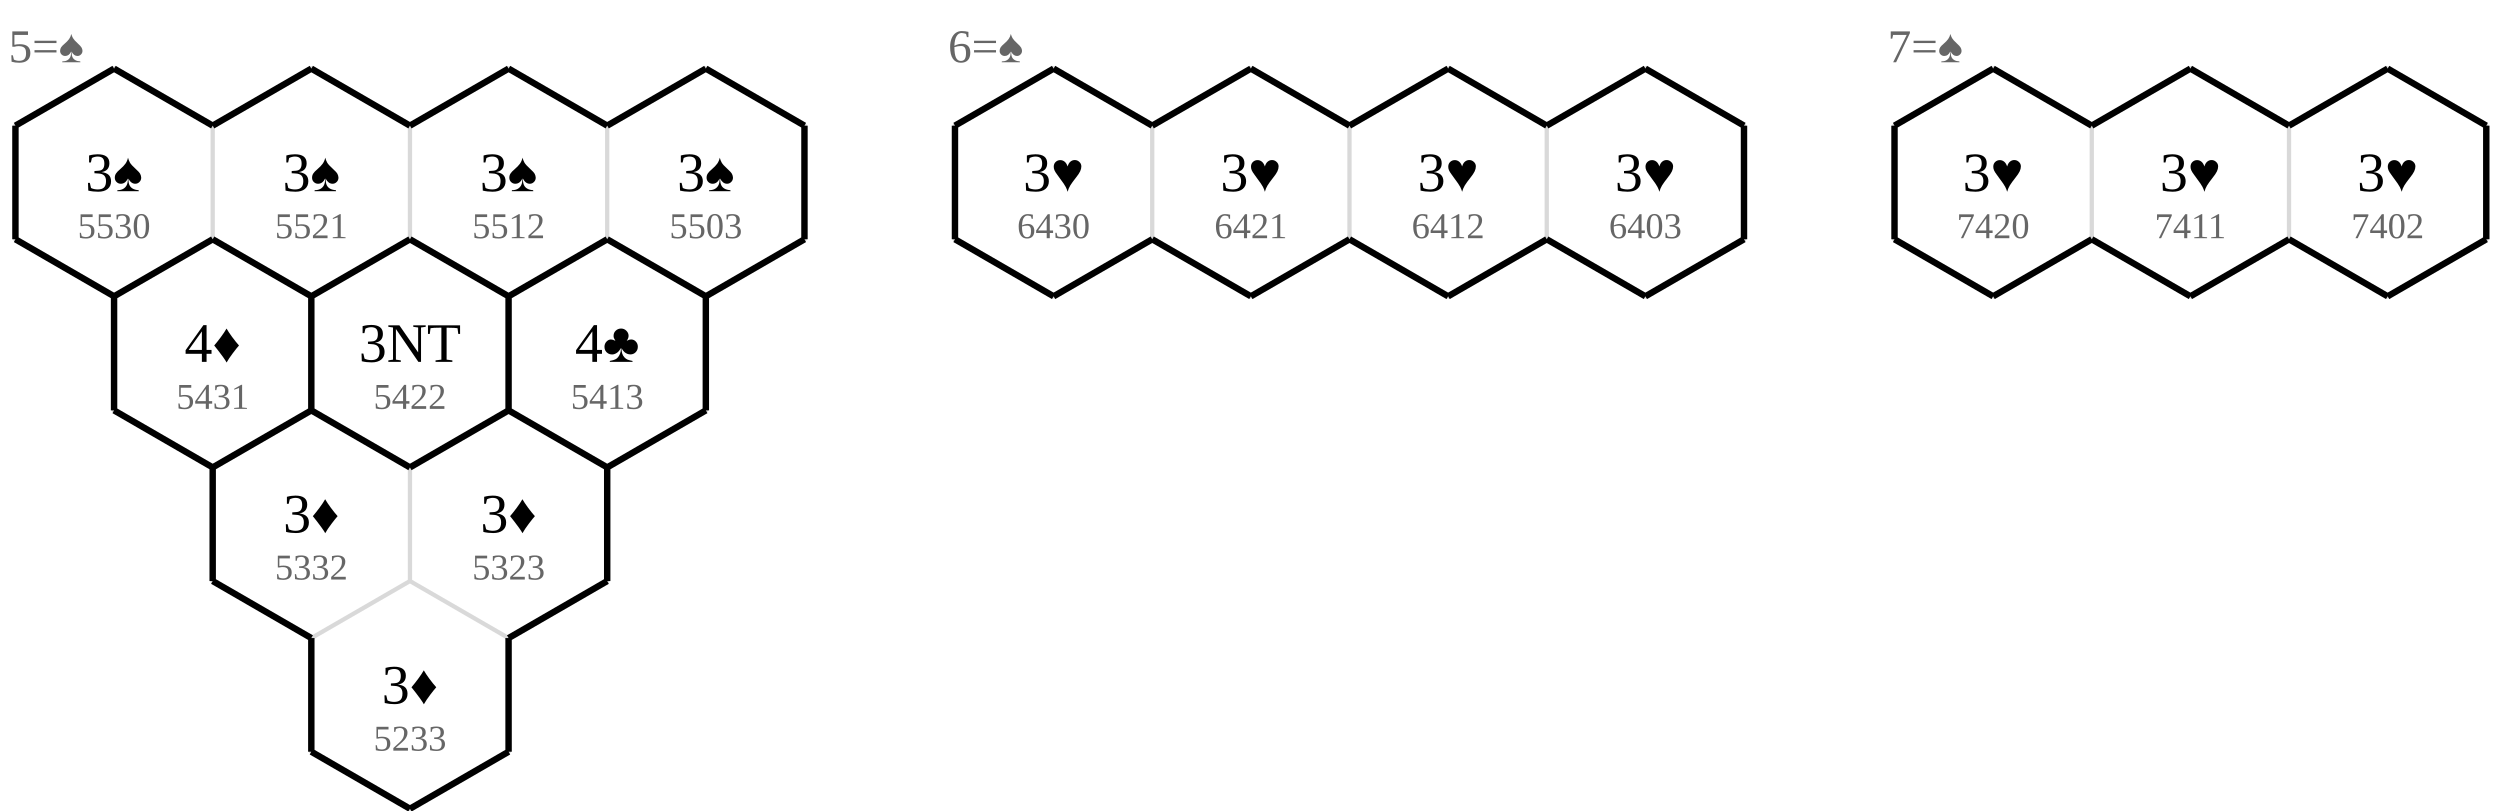
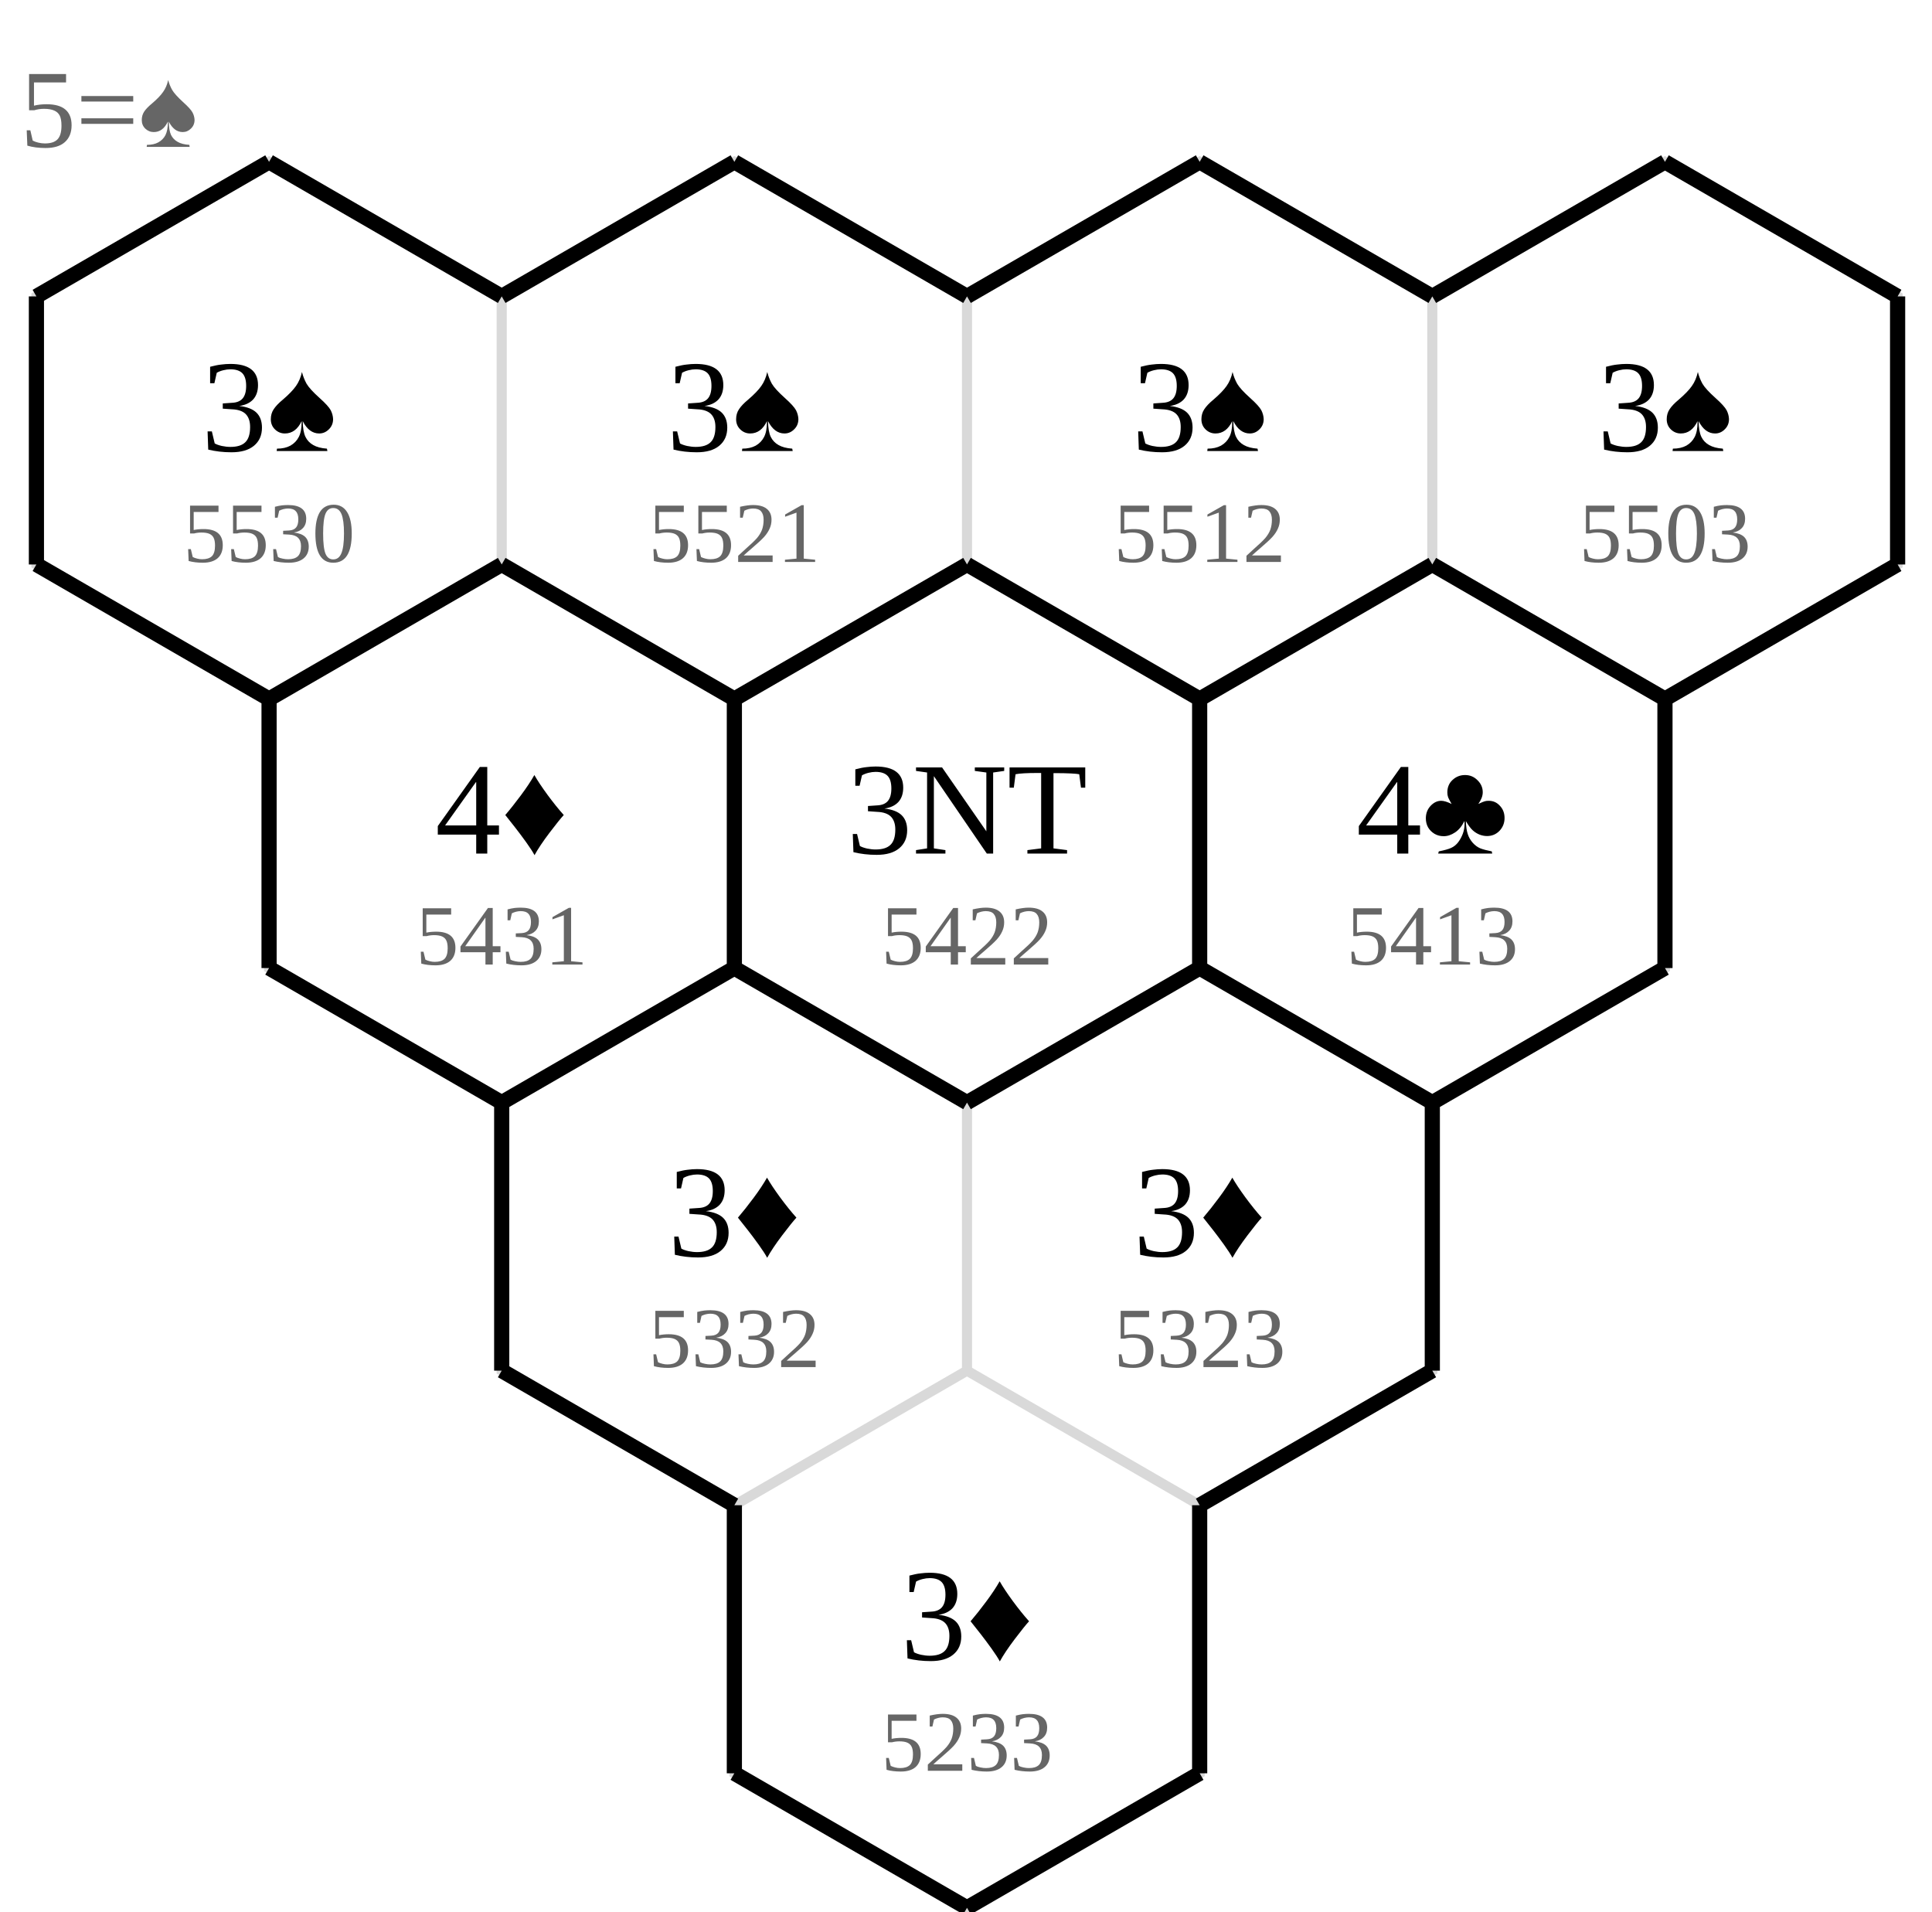
- <svg xmlns="http://www.w3.org/2000/svg" viewBox="0 0 583 189" style="display:block;margin:1em auto;width:100%;max-width:583px" fill="currentColor" font-size="13" text-anchor="middle" dominant-baseline="middle">
+ <svg xmlns="http://www.w3.org/2000/svg" viewBox="0 0 191 189" style="display:block;margin:1em auto;width:100%;max-width:191px" fill="currentColor" font-size="13" text-anchor="middle" dominant-baseline="middle">
  <defs>
    <pattern id="hatch" width="6" height="6" patternUnits="userSpaceOnUse" patternTransform="rotate(45)">
      <path d="M0 0v6" stroke="currentColor" stroke-opacity=".35" />
    </pattern>
  </defs>
  <g transform="translate(0.0,0.0)">
    <text x="2" y="12" font-size="11" opacity=".6" text-anchor="start">5=♠</text>
    <path d="M118.6,148.8L95.6,135.5L72.6,148.8L72.6,175.3L95.6,188.6L118.6,175.3ZM141.6,109.0L118.6,95.7L95.6,109.0L95.6,135.5L118.6,148.8L141.6,135.5ZM95.6,109.0L72.6,95.7L49.6,109.0L49.6,135.5L72.6,148.8L95.6,135.5ZM164.6,69.1L141.6,55.8L118.6,69.1L118.6,95.7L141.6,109.0L164.6,95.7ZM118.6,69.1L95.6,55.8L72.6,69.1L72.6,95.7L95.6,109.0L118.6,95.7ZM72.6,69.1L49.6,55.8L26.6,69.1L26.6,95.7L49.6,109.0L72.6,95.7ZM187.6,29.3L164.6,16.0L141.6,29.3L141.6,55.8L164.6,69.1L187.6,55.8ZM141.6,29.3L118.6,16.0L95.6,29.3L95.6,55.8L118.6,69.1L141.6,55.8ZM95.6,29.3L72.6,16.0L49.6,29.3L49.6,55.8L72.6,69.1L95.6,55.8ZM49.6,29.3L26.6,16.0L3.6,29.3L3.6,55.8L26.6,69.1L49.6,55.8Z" fill="none" stroke="currentColor" stroke-opacity=".15" />
    <path d="M118.6,175.3L118.6,148.8M72.6,148.8L72.6,175.3M72.6,175.3L95.6,188.6M95.6,188.6L118.6,175.3M141.6,135.5L141.6,109.0M141.6,109.0L118.6,95.7M118.6,95.7L95.6,109.0M118.6,148.8L141.6,135.5M95.6,109.0L72.6,95.7M72.6,95.7L49.6,109.0M49.6,109.0L49.6,135.5M49.6,135.5L72.6,148.8M164.6,95.7L164.6,69.1M164.6,69.1L141.6,55.8M141.6,55.8L118.6,69.1M118.6,69.1L118.6,95.7M118.6,95.7L141.6,109.0M141.6,109.0L164.6,95.7M118.6,95.7L118.6,69.1M118.6,69.1L95.6,55.8M95.6,55.8L72.6,69.1M72.6,69.1L72.6,95.7M72.6,95.7L95.6,109.0M95.6,109.0L118.6,95.7M72.6,95.7L72.6,69.1M72.6,69.1L49.6,55.8M49.6,55.8L26.6,69.1M26.6,69.1L26.6,95.7M26.6,95.7L49.6,109.0M49.6,109.0L72.6,95.7M187.6,55.8L187.6,29.3M187.6,29.3L164.6,16.0M164.6,16.0L141.6,29.3M141.6,55.8L164.6,69.1M164.6,69.1L187.6,55.8M141.6,29.3L118.6,16.0M118.6,16.0L95.6,29.3M95.6,55.8L118.6,69.1M118.6,69.1L141.6,55.8M95.6,29.3L72.6,16.0M72.6,16.0L49.6,29.3M49.6,55.8L72.6,69.1M72.6,69.1L95.6,55.8M49.6,29.3L26.6,16.0M26.6,16.0L3.6,29.3M3.6,29.3L3.6,55.8M3.6,55.8L26.6,69.1M26.6,69.1L49.6,55.8" fill="none" stroke="currentColor" stroke-width="1.5" />
    <text x="95.6" y="161.1">3<tspan class="♦">♦</tspan>
    </text>
    <text x="95.6" y="173.1" font-size="8.5" opacity=".6">5233</text>
    <text x="118.6" y="121.2">3<tspan class="♦">♦</tspan>
    </text>
    <text x="118.6" y="133.2" font-size="8.5" opacity=".6">5323</text>
    <text x="72.6" y="121.2">3<tspan class="♦">♦</tspan>
    </text>
    <text x="72.6" y="133.2" font-size="8.5" opacity=".6">5332</text>
    <text x="141.6" y="81.4">4♣</text>
    <text x="141.6" y="93.4" font-size="8.5" opacity=".6">5413</text>
    <text x="95.6" y="81.4">3NT</text>
    <text x="95.6" y="93.4" font-size="8.5" opacity=".6">5422</text>
    <text x="49.6" y="81.4">4<tspan class="♦">♦</tspan>
    </text>
    <text x="49.6" y="93.4" font-size="8.5" opacity=".6">5431</text>
    <text x="164.6" y="41.6">3♠</text>
    <text x="164.6" y="53.6" font-size="8.5" opacity=".6">5503</text>
    <text x="118.6" y="41.6">3♠</text>
    <text x="118.6" y="53.6" font-size="8.5" opacity=".6">5512</text>
    <text x="72.6" y="41.6">3♠</text>
    <text x="72.6" y="53.6" font-size="8.5" opacity=".6">5521</text>
    <text x="26.6" y="41.6">3♠</text>
    <text x="26.6" y="53.6" font-size="8.5" opacity=".6">5530</text>
  </g>
-   <g transform="translate(219.1,0.0)">
-     <text x="2" y="12" font-size="11" opacity=".6" text-anchor="start">6=♠</text>
-     <path d="M187.6,29.3L164.6,16.0L141.6,29.3L141.6,55.8L164.6,69.1L187.6,55.8ZM141.6,29.3L118.6,16.0L95.6,29.3L95.6,55.8L118.6,69.1L141.6,55.8ZM95.6,29.3L72.6,16.0L49.6,29.3L49.6,55.8L72.6,69.1L95.6,55.8ZM49.6,29.3L26.6,16.0L3.6,29.3L3.6,55.8L26.6,69.1L49.6,55.8Z" fill="none" stroke="currentColor" stroke-opacity=".15" />
-     <path d="M187.6,55.8L187.6,29.3M187.6,29.3L164.6,16.0M164.6,16.0L141.6,29.3M141.6,55.8L164.6,69.1M164.6,69.1L187.6,55.8M141.6,29.3L118.6,16.0M118.6,16.0L95.6,29.3M95.6,55.8L118.6,69.1M118.6,69.1L141.6,55.8M95.6,29.3L72.6,16.0M72.6,16.0L49.6,29.3M49.6,55.8L72.6,69.1M72.6,69.1L95.6,55.8M49.6,29.3L26.6,16.0M26.6,16.0L3.6,29.3M3.6,29.3L3.6,55.8M3.6,55.8L26.6,69.1M26.6,69.1L49.6,55.8" fill="none" stroke="currentColor" stroke-width="1.5" />
-     <text x="164.6" y="41.6">3<tspan class="♥">♥</tspan>
-     </text>
-     <text x="164.6" y="53.6" font-size="8.5" opacity=".6">6403</text>
-     <text x="118.6" y="41.6">3<tspan class="♥">♥</tspan>
-     </text>
-     <text x="118.6" y="53.6" font-size="8.5" opacity=".6">6412</text>
-     <text x="72.6" y="41.6">3<tspan class="♥">♥</tspan>
-     </text>
-     <text x="72.6" y="53.6" font-size="8.5" opacity=".6">6421</text>
-     <text x="26.6" y="41.6">3<tspan class="♥">♥</tspan>
-     </text>
-     <text x="26.6" y="53.6" font-size="8.5" opacity=".6">6430</text>
-   </g>
-   <g transform="translate(438.2,0.0)">
-     <text x="2" y="12" font-size="11" opacity=".6" text-anchor="start">7=♠</text>
-     <path d="M141.6,29.3L118.6,16.0L95.6,29.3L95.6,55.8L118.6,69.1L141.6,55.8ZM95.6,29.3L72.6,16.0L49.6,29.3L49.6,55.8L72.6,69.1L95.6,55.8ZM49.6,29.3L26.6,16.0L3.6,29.3L3.6,55.8L26.6,69.1L49.6,55.8Z" fill="none" stroke="currentColor" stroke-opacity=".15" />
-     <path d="M141.6,55.8L141.6,29.3M141.6,29.3L118.6,16.0M118.6,16.0L95.6,29.3M95.6,55.8L118.6,69.1M118.6,69.1L141.6,55.8M95.6,29.3L72.6,16.0M72.6,16.0L49.6,29.3M49.6,55.8L72.6,69.1M72.6,69.1L95.6,55.8M49.6,29.3L26.6,16.0M26.6,16.0L3.6,29.3M3.6,29.3L3.6,55.8M3.6,55.8L26.6,69.1M26.6,69.1L49.6,55.8" fill="none" stroke="currentColor" stroke-width="1.5" />
-     <text x="118.6" y="41.6">3<tspan class="♥">♥</tspan>
-     </text>
-     <text x="118.6" y="53.6" font-size="8.5" opacity=".6">7402</text>
-     <text x="72.6" y="41.6">3<tspan class="♥">♥</tspan>
-     </text>
-     <text x="72.6" y="53.6" font-size="8.5" opacity=".6">7411</text>
-     <text x="26.6" y="41.6">3<tspan class="♥">♥</tspan>
-     </text>
-     <text x="26.6" y="53.6" font-size="8.5" opacity=".6">7420</text>
-   </g>
</svg>
